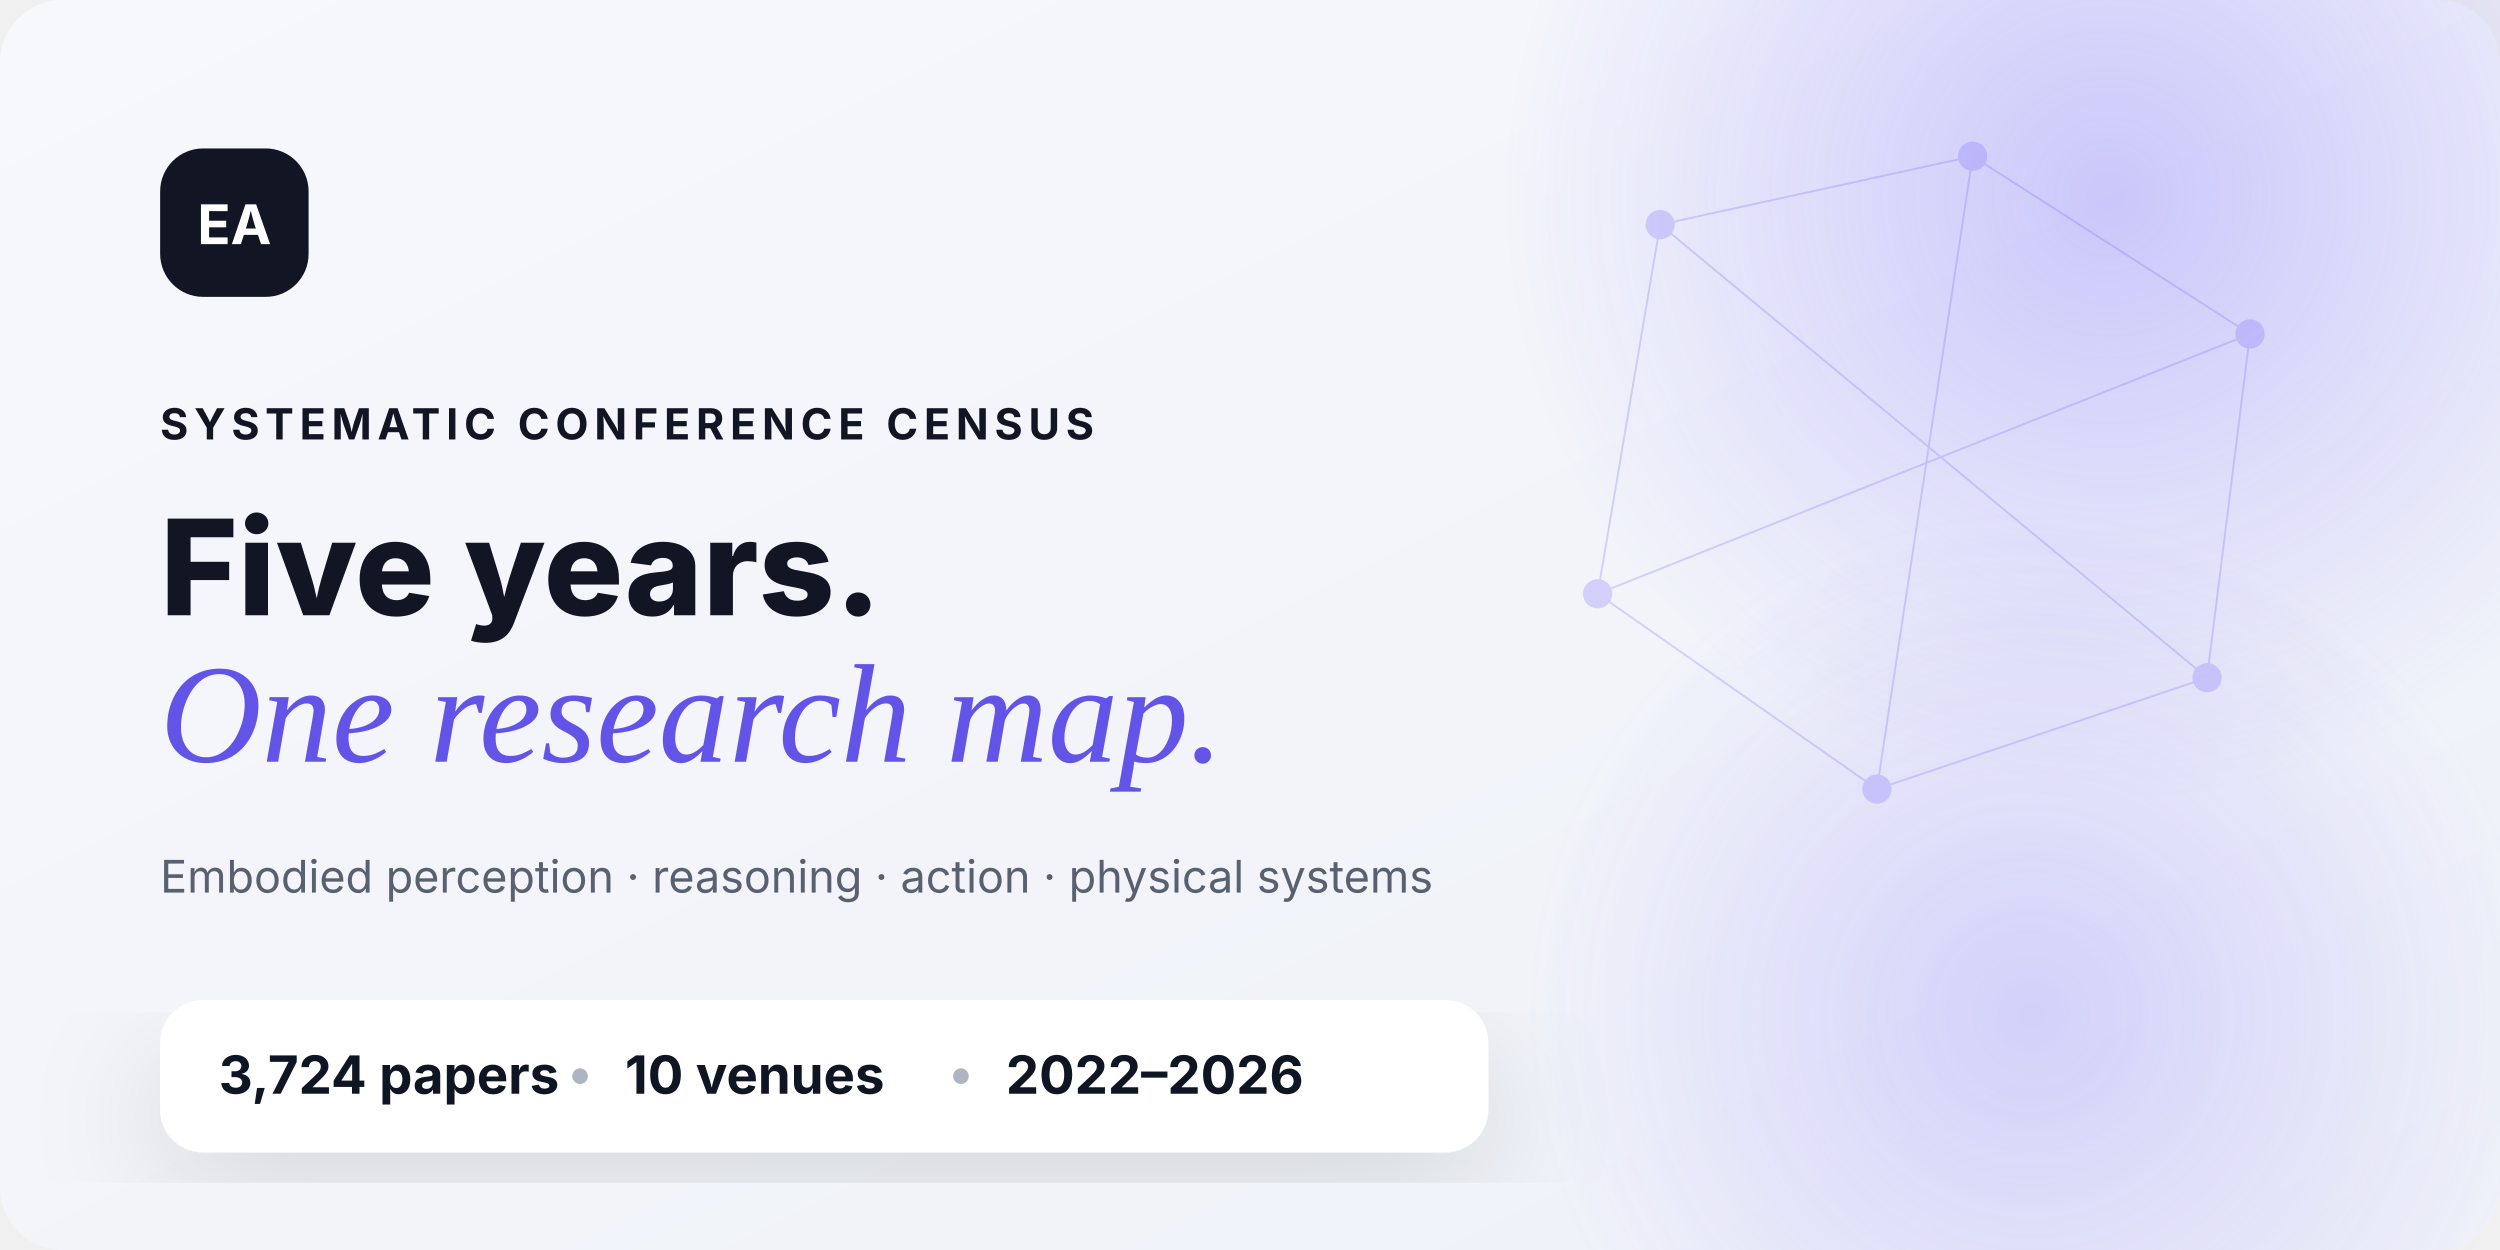
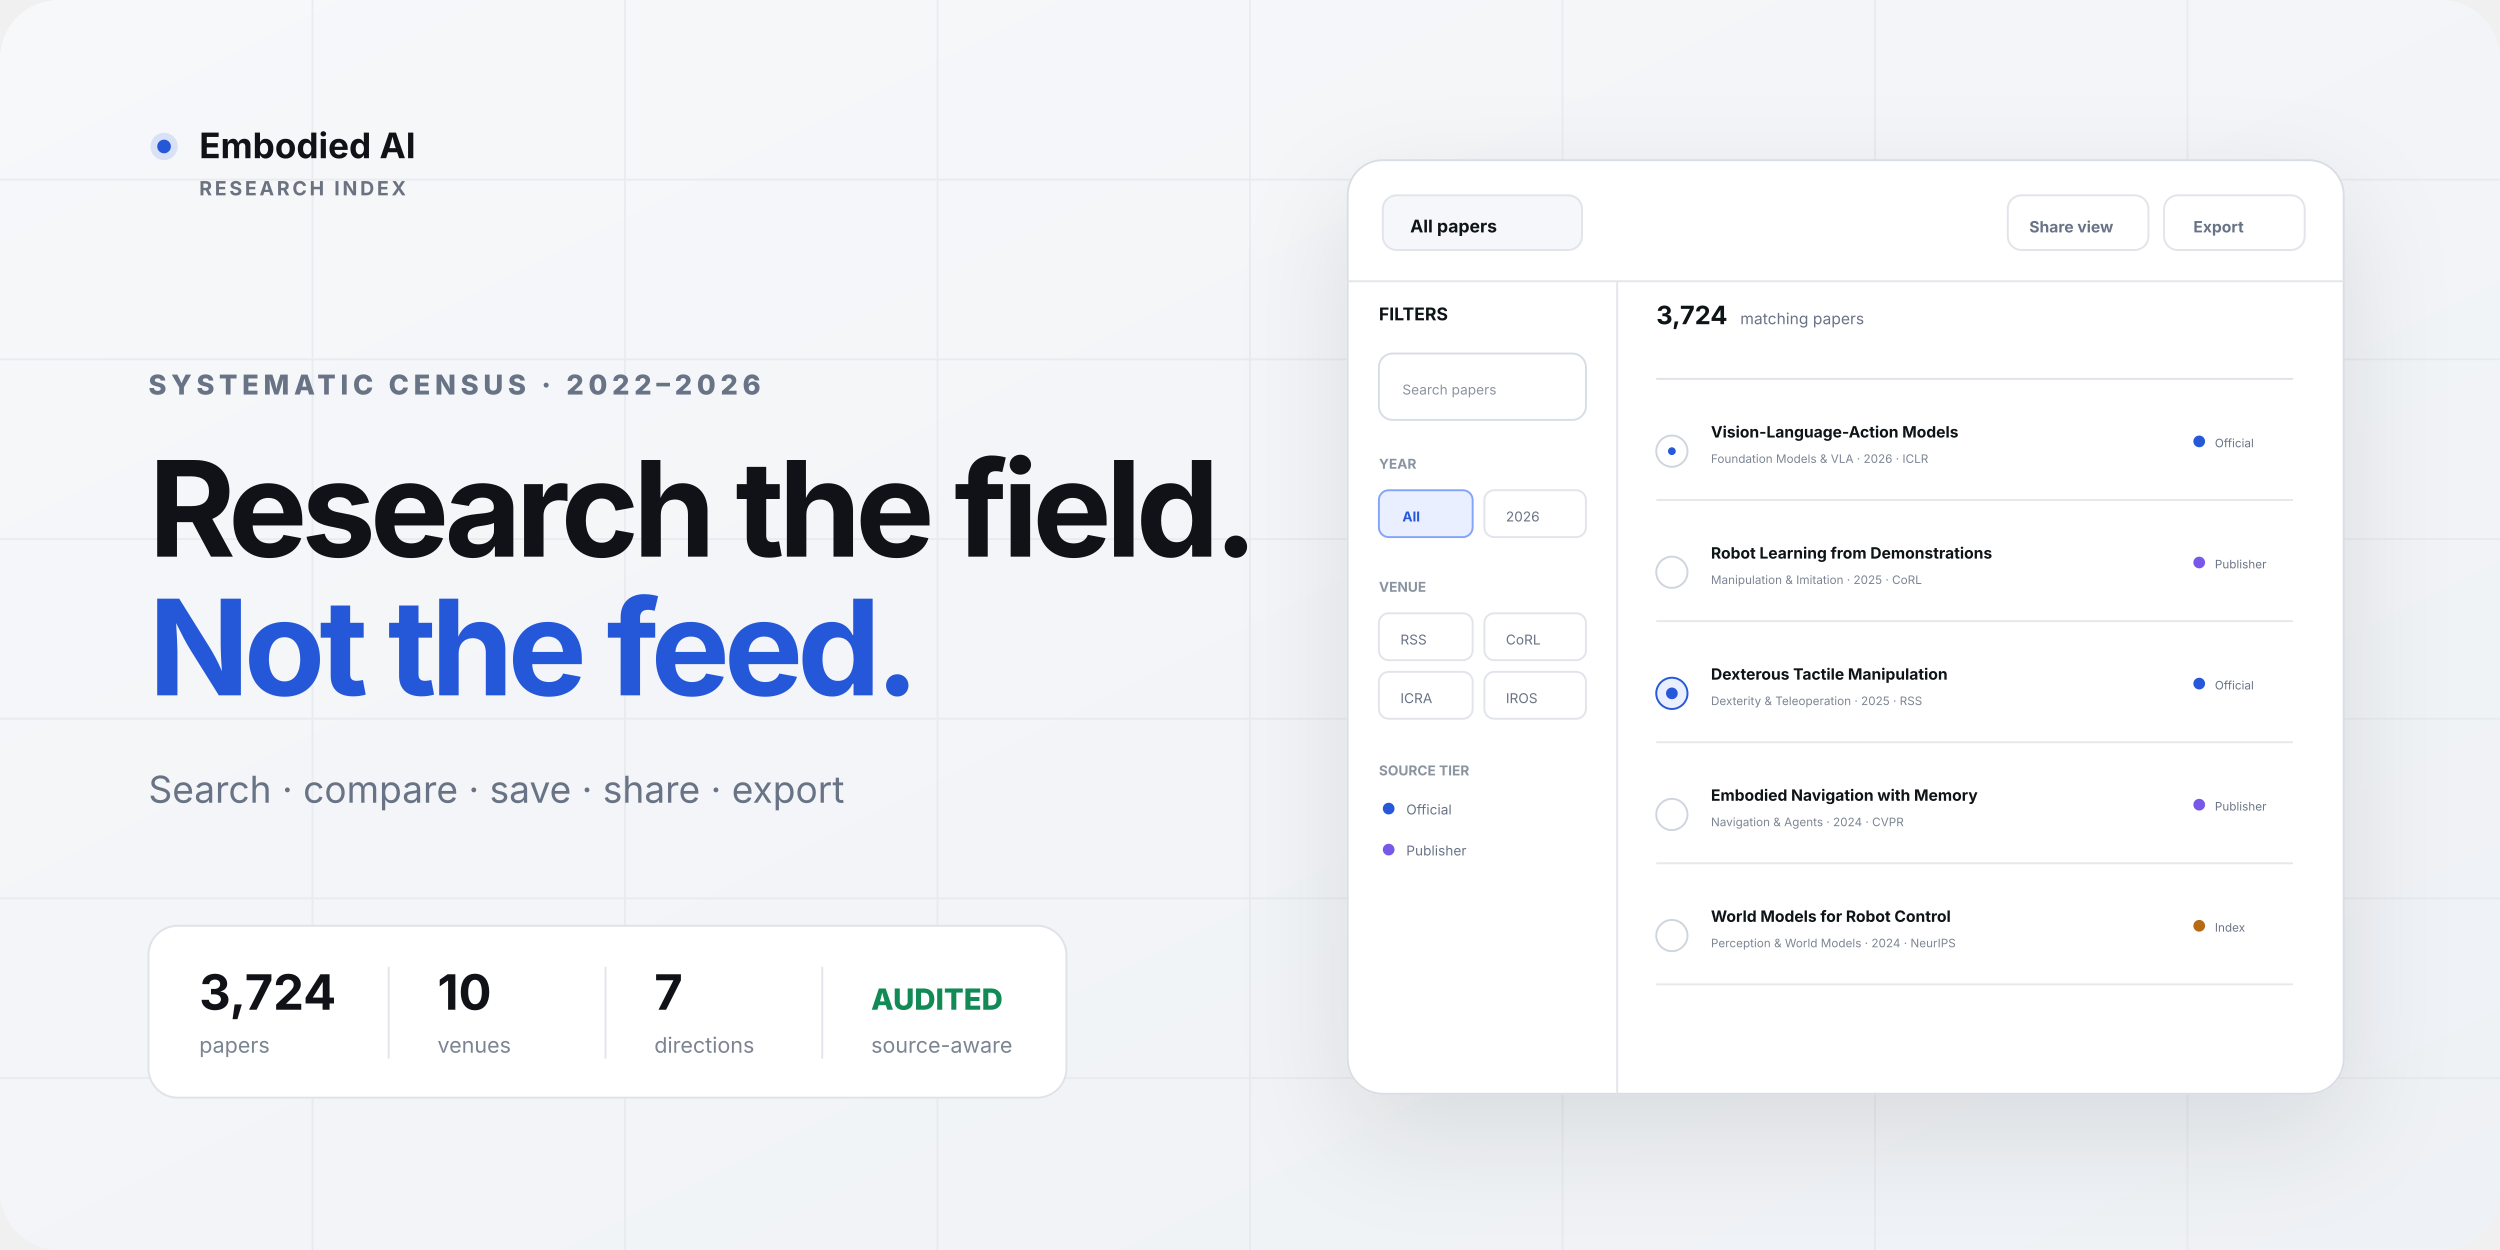
<svg xmlns="http://www.w3.org/2000/svg" width="1280" height="640" viewBox="0 0 1280 640" role="img" aria-labelledby="title desc">
  <defs>
    <linearGradient id="bg" x1="0" y1="0" x2="1" y2="1">
-       <stop offset="0" stop-color="#f7f8fc" />
-       <stop offset="1" stop-color="#eef1f8" />
+       <stop offset="0" stop-color="#f7f8fa" />
+       <stop offset="1" stop-color="#eef1f5" />
    </linearGradient>
-     <radialGradient id="orb" cx="50%" cy="50%" r="50%">
-       <stop offset="0" stop-color="#6d5dfc" stop-opacity=".30" />
-       <stop offset="1" stop-color="#6d5dfc" stop-opacity="0" />
-     </radialGradient>
-     <filter id="shadow" x="-20%" y="-20%" width="140%" height="140%">
-       <feDropShadow dx="0" dy="22" stdDeviation="34" flood-color="#101425" flood-opacity=".12" />
+     <filter id="shadow" x="-20%" y="-20%" width="140%" height="150%">
+       <feDropShadow dx="0" dy="20" stdDeviation="28" flood-color="#121826" flood-opacity=".10" />
    </filter>
  </defs>
-   <rect width="1280" height="640" rx="32" fill="url(#bg)" />
-   <circle cx="1080" cy="100" r="310" fill="url(#orb)" />
-   <circle cx="1040" cy="520" r="260" fill="url(#orb)" opacity=".75" />
-   <g opacity=".24" stroke="#6d5dfc" fill="none">
-     <path d="M850 115 1010 80l142 91-22 176-169 57-143-100Z" />
-     <path d="m850 115 280 232M1010 80 961 404m191-233L818 304" />
-     <circle cx="850" cy="115" r="7" fill="#6d5dfc" />
-     <circle cx="1010" cy="80" r="7" fill="#6d5dfc" />
-     <circle cx="1152" cy="171" r="7" fill="#6d5dfc" />
-     <circle cx="1130" cy="347" r="7" fill="#6d5dfc" />
-     <circle cx="961" cy="404" r="7" fill="#6d5dfc" />
-     <circle cx="818" cy="304" r="7" fill="#6d5dfc" />
+   <rect width="1280" height="640" rx="30" fill="url(#bg)" />
+   <g opacity=".55" stroke="#dfe3e9">
+     <path d="M0 92h1280M0 184h1280M0 276h1280M0 368h1280M0 460h1280M0 552h1280" />
+     <path d="M160 0v640M320 0v640M480 0v640M640 0v640M800 0v640M960 0v640M1120 0v640" />
  </g>
-   <g transform="translate(82 76)">
-     <rect width="76" height="76" rx="22" fill="#111524" />
-     <text x="38" y="49" text-anchor="middle" fill="#fff" font-family="Inter,Segoe UI,Arial,sans-serif" font-size="28" font-weight="700">EA</text>
+   <g transform="translate(76 66)" font-family="Inter,Segoe UI,Arial,sans-serif">
+     <circle cx="8" cy="9" r="7" fill="#2558d9" opacity=".14" />
+     <circle cx="8" cy="9" r="3.5" fill="#2558d9" />
+     <text x="26" y="15" fill="#101217" font-size="18" font-weight="720">Embodied AI</text>
+     <text x="26" y="34" fill="#6b7380" font-size="10" font-weight="700" letter-spacing="1.4">RESEARCH INDEX</text>
  </g>
-   <text x="82" y="225" fill="#111524" font-family="Inter,Segoe UI,Arial,sans-serif" font-size="22" font-weight="650" letter-spacing="3">SYSTEMATIC CONFERENCE CENSUS</text>
-   <text x="82" y="315" fill="#111524" font-family="Inter,Segoe UI,Arial,sans-serif" font-size="68" font-weight="760">Five years.</text>
-   <text x="82" y="390" fill="#6354e8" font-family="Georgia,Times New Roman,serif" font-size="72" font-style="italic">One research map.</text>
-   <text x="82" y="457" fill="#596070" font-family="Inter,Segoe UI,Arial,sans-serif" font-size="23">Embodied perception · reasoning · action · physical systems</text>
-   <g transform="translate(82 512)" filter="url(#shadow)" font-family="Inter,Segoe UI,Arial,sans-serif">
-     <rect width="680" height="78" rx="22" fill="#fff" />
-     <text x="30" y="48" fill="#111524" font-size="27" font-weight="730">3,724 papers</text>
-     <circle cx="215" cy="39" r="4" fill="#aeb4c1" />
-     <text x="238" y="48" fill="#111524" font-size="27" font-weight="730">10 venues</text>
-     <circle cx="410" cy="39" r="4" fill="#aeb4c1" />
-     <text x="433" y="48" fill="#111524" font-size="27" font-weight="730">2022–2026</text>
+   <text x="76" y="202" fill="#697386" font-family="Inter,Segoe UI,Arial,sans-serif" font-size="14" font-weight="760" letter-spacing="2.4">SYSTEMATIC CENSUS · 2022–2026</text>
+   <text x="76" y="285" fill="#101217" font-family="Inter,Segoe UI,Arial,sans-serif" font-size="68" font-weight="700" letter-spacing="-3">Research the field.</text>
+   <text x="76" y="356" fill="#2558d9" font-family="Inter,Segoe UI,Arial,sans-serif" font-size="68" font-weight="700" letter-spacing="-3">Not the feed.</text>
+   <text x="76" y="411" fill="#697386" font-family="Inter,Segoe UI,Arial,sans-serif" font-size="19">Search · compare · save · share · export</text>
+   <g transform="translate(76 474)" font-family="Inter,Segoe UI,Arial,sans-serif">
+     <rect width="470" height="88" rx="15" fill="#fff" stroke="#dfe3e9" />
+     <g transform="translate(26 21)">
+       <text y="22" fill="#101217" font-size="25" font-weight="720">3,724</text>
+       <text y="44" fill="#7b8492" font-size="11">papers</text>
+       <path d="M97 0v47" stroke="#e2e5ea" />
+       <text x="122" y="22" fill="#101217" font-size="25" font-weight="720">10</text>
+       <text x="122" y="44" fill="#7b8492" font-size="11">venues</text>
+       <path d="M208 0v47" stroke="#e2e5ea" />
+       <text x="233" y="22" fill="#101217" font-size="25" font-weight="720">7</text>
+       <text x="233" y="44" fill="#7b8492" font-size="11">directions</text>
+       <path d="M319 0v47" stroke="#e2e5ea" />
+       <text x="344" y="22" fill="#118a55" font-size="15" font-weight="760">AUDITED</text>
+       <text x="344" y="44" fill="#7b8492" font-size="11">source-aware</text>
+     </g>
+   </g>
+   <g transform="translate(690 82)" filter="url(#shadow)" font-family="Inter,Segoe UI,Arial,sans-serif">
+     <rect width="510" height="478" rx="18" fill="#fff" stroke="#d9dde4" />
+     <path d="M0 62h510M138 62v416" stroke="#e2e5ea" />
+     <g transform="translate(18 18)">
+       <rect width="102" height="28" rx="7" fill="#f5f7fa" stroke="#e1e4e9" />
+       <text x="14" y="19" fill="#101217" font-size="9" font-weight="700">All papers</text>
+       <rect x="320" width="72" height="28" rx="7" fill="#fff" stroke="#e1e4e9" />
+       <text x="331" y="19" fill="#697386" font-size="8" font-weight="700">Share view</text>
+       <rect x="400" width="72" height="28" rx="7" fill="#fff" stroke="#e1e4e9" />
+       <text x="415" y="19" fill="#697386" font-size="8" font-weight="700">Export</text>
+     </g>
+     <g transform="translate(16 82)">
+       <text fill="#101217" font-size="9" font-weight="750">FILTERS</text>
+       <rect y="17" width="106" height="34" rx="7" fill="#fff" stroke="#d8dde5" />
+       <text x="12" y="38" fill="#8a93a0" font-size="7">Search papers</text>
+       <text y="76" fill="#8a93a0" font-size="7" font-weight="700">YEAR</text>
+       <g transform="translate(0 87)">
+         <rect width="48" height="24" rx="5" fill="#e9efff" stroke="#85a3fa" />
+         <text x="12" y="16" fill="#2558d9" font-size="7" font-weight="700">All</text>
+         <rect x="54" width="52" height="24" rx="5" fill="#fff" stroke="#e1e4e9" />
+         <text x="65" y="16" fill="#697386" font-size="7">2026</text>
+       </g>
+       <text y="139" fill="#8a93a0" font-size="7" font-weight="700">VENUE</text>
+       <g transform="translate(0 150)" fill="#fff" stroke="#e1e4e9">
+         <rect width="48" height="24" rx="5" />
+         <rect x="54" width="52" height="24" rx="5" />
+         <rect y="30" width="48" height="24" rx="5" />
+         <rect x="54" y="30" width="52" height="24" rx="5" />
+       </g>
+       <g transform="translate(0 150)" fill="#697386" font-size="7">
+         <text x="11" y="16">RSS</text>
+         <text x="65" y="16">CoRL</text>
+         <text x="11" y="46">ICRA</text>
+         <text x="65" y="46">IROS</text>
+       </g>
+       <text y="233" fill="#8a93a0" font-size="7" font-weight="700">SOURCE TIER</text>
+       <g transform="translate(0 245)">
+         <circle cx="5" cy="5" r="3" fill="#2558d9" />
+         <text x="14" y="8" fill="#697386" font-size="7">Official</text>
+         <circle cx="5" cy="26" r="3" fill="#7759e8" />
+         <text x="14" y="29" fill="#697386" font-size="7">Publisher</text>
+       </g>
+     </g>
+     <g transform="translate(158 84)">
+       <text fill="#101217" font-size="13" font-weight="750">3,724</text>
+       <text x="43" fill="#697386" font-size="8">matching papers</text>
+       <path d="M0 28h326" stroke="#dfe3e9" />
+       <g transform="translate(0 50)">
+         <circle cx="8" cy="15" r="8" fill="#fff" stroke="#cfd5de" />
+         <circle cx="8" cy="15" r="2" fill="#2558d9" />
+         <text x="28" y="8" fill="#101217" font-size="8" font-weight="700">Vision-Language-Action Models</text>
+         <text x="28" y="21" fill="#7b8492" font-size="6">Foundation Models &amp; VLA · 2026 · ICLR</text>
+         <circle cx="278" cy="10" r="3" fill="#2558d9" />
+         <text x="286" y="13" fill="#697386" font-size="6">Official</text>
+         <path d="M0 40h326" stroke="#e6e8ec" />
+       </g>
+       <g transform="translate(0 112)">
+         <circle cx="8" cy="15" r="8" fill="#fff" stroke="#cfd5de" />
+         <text x="28" y="8" fill="#101217" font-size="8" font-weight="700">Robot Learning from Demonstrations</text>
+         <text x="28" y="21" fill="#7b8492" font-size="6">Manipulation &amp; Imitation · 2025 · CoRL</text>
+         <circle cx="278" cy="10" r="3" fill="#7759e8" />
+         <text x="286" y="13" fill="#697386" font-size="6">Publisher</text>
+         <path d="M0 40h326" stroke="#e6e8ec" />
+       </g>
+       <g transform="translate(0 174)">
+         <circle cx="8" cy="15" r="8" fill="#e9efff" stroke="#2558d9" />
+         <circle cx="8" cy="15" r="3" fill="#2558d9" />
+         <text x="28" y="8" fill="#101217" font-size="8" font-weight="700">Dexterous Tactile Manipulation</text>
+         <text x="28" y="21" fill="#7b8492" font-size="6">Dexterity &amp; Teleoperation · 2025 · RSS</text>
+         <circle cx="278" cy="10" r="3" fill="#2558d9" />
+         <text x="286" y="13" fill="#697386" font-size="6">Official</text>
+         <path d="M0 40h326" stroke="#e6e8ec" />
+       </g>
+       <g transform="translate(0 236)">
+         <circle cx="8" cy="15" r="8" fill="#fff" stroke="#cfd5de" />
+         <text x="28" y="8" fill="#101217" font-size="8" font-weight="700">Embodied Navigation with Memory</text>
+         <text x="28" y="21" fill="#7b8492" font-size="6">Navigation &amp; Agents · 2024 · CVPR</text>
+         <circle cx="278" cy="10" r="3" fill="#7759e8" />
+         <text x="286" y="13" fill="#697386" font-size="6">Publisher</text>
+         <path d="M0 40h326" stroke="#e6e8ec" />
+       </g>
+       <g transform="translate(0 298)">
+         <circle cx="8" cy="15" r="8" fill="#fff" stroke="#cfd5de" />
+         <text x="28" y="8" fill="#101217" font-size="8" font-weight="700">World Models for Robot Control</text>
+         <text x="28" y="21" fill="#7b8492" font-size="6">Perception &amp; World Models · 2024 · NeurIPS</text>
+         <circle cx="278" cy="10" r="3" fill="#b86912" />
+         <text x="286" y="13" fill="#697386" font-size="6">Index</text>
+         <path d="M0 40h326" stroke="#e6e8ec" />
+       </g>
+     </g>
  </g>
</svg>
